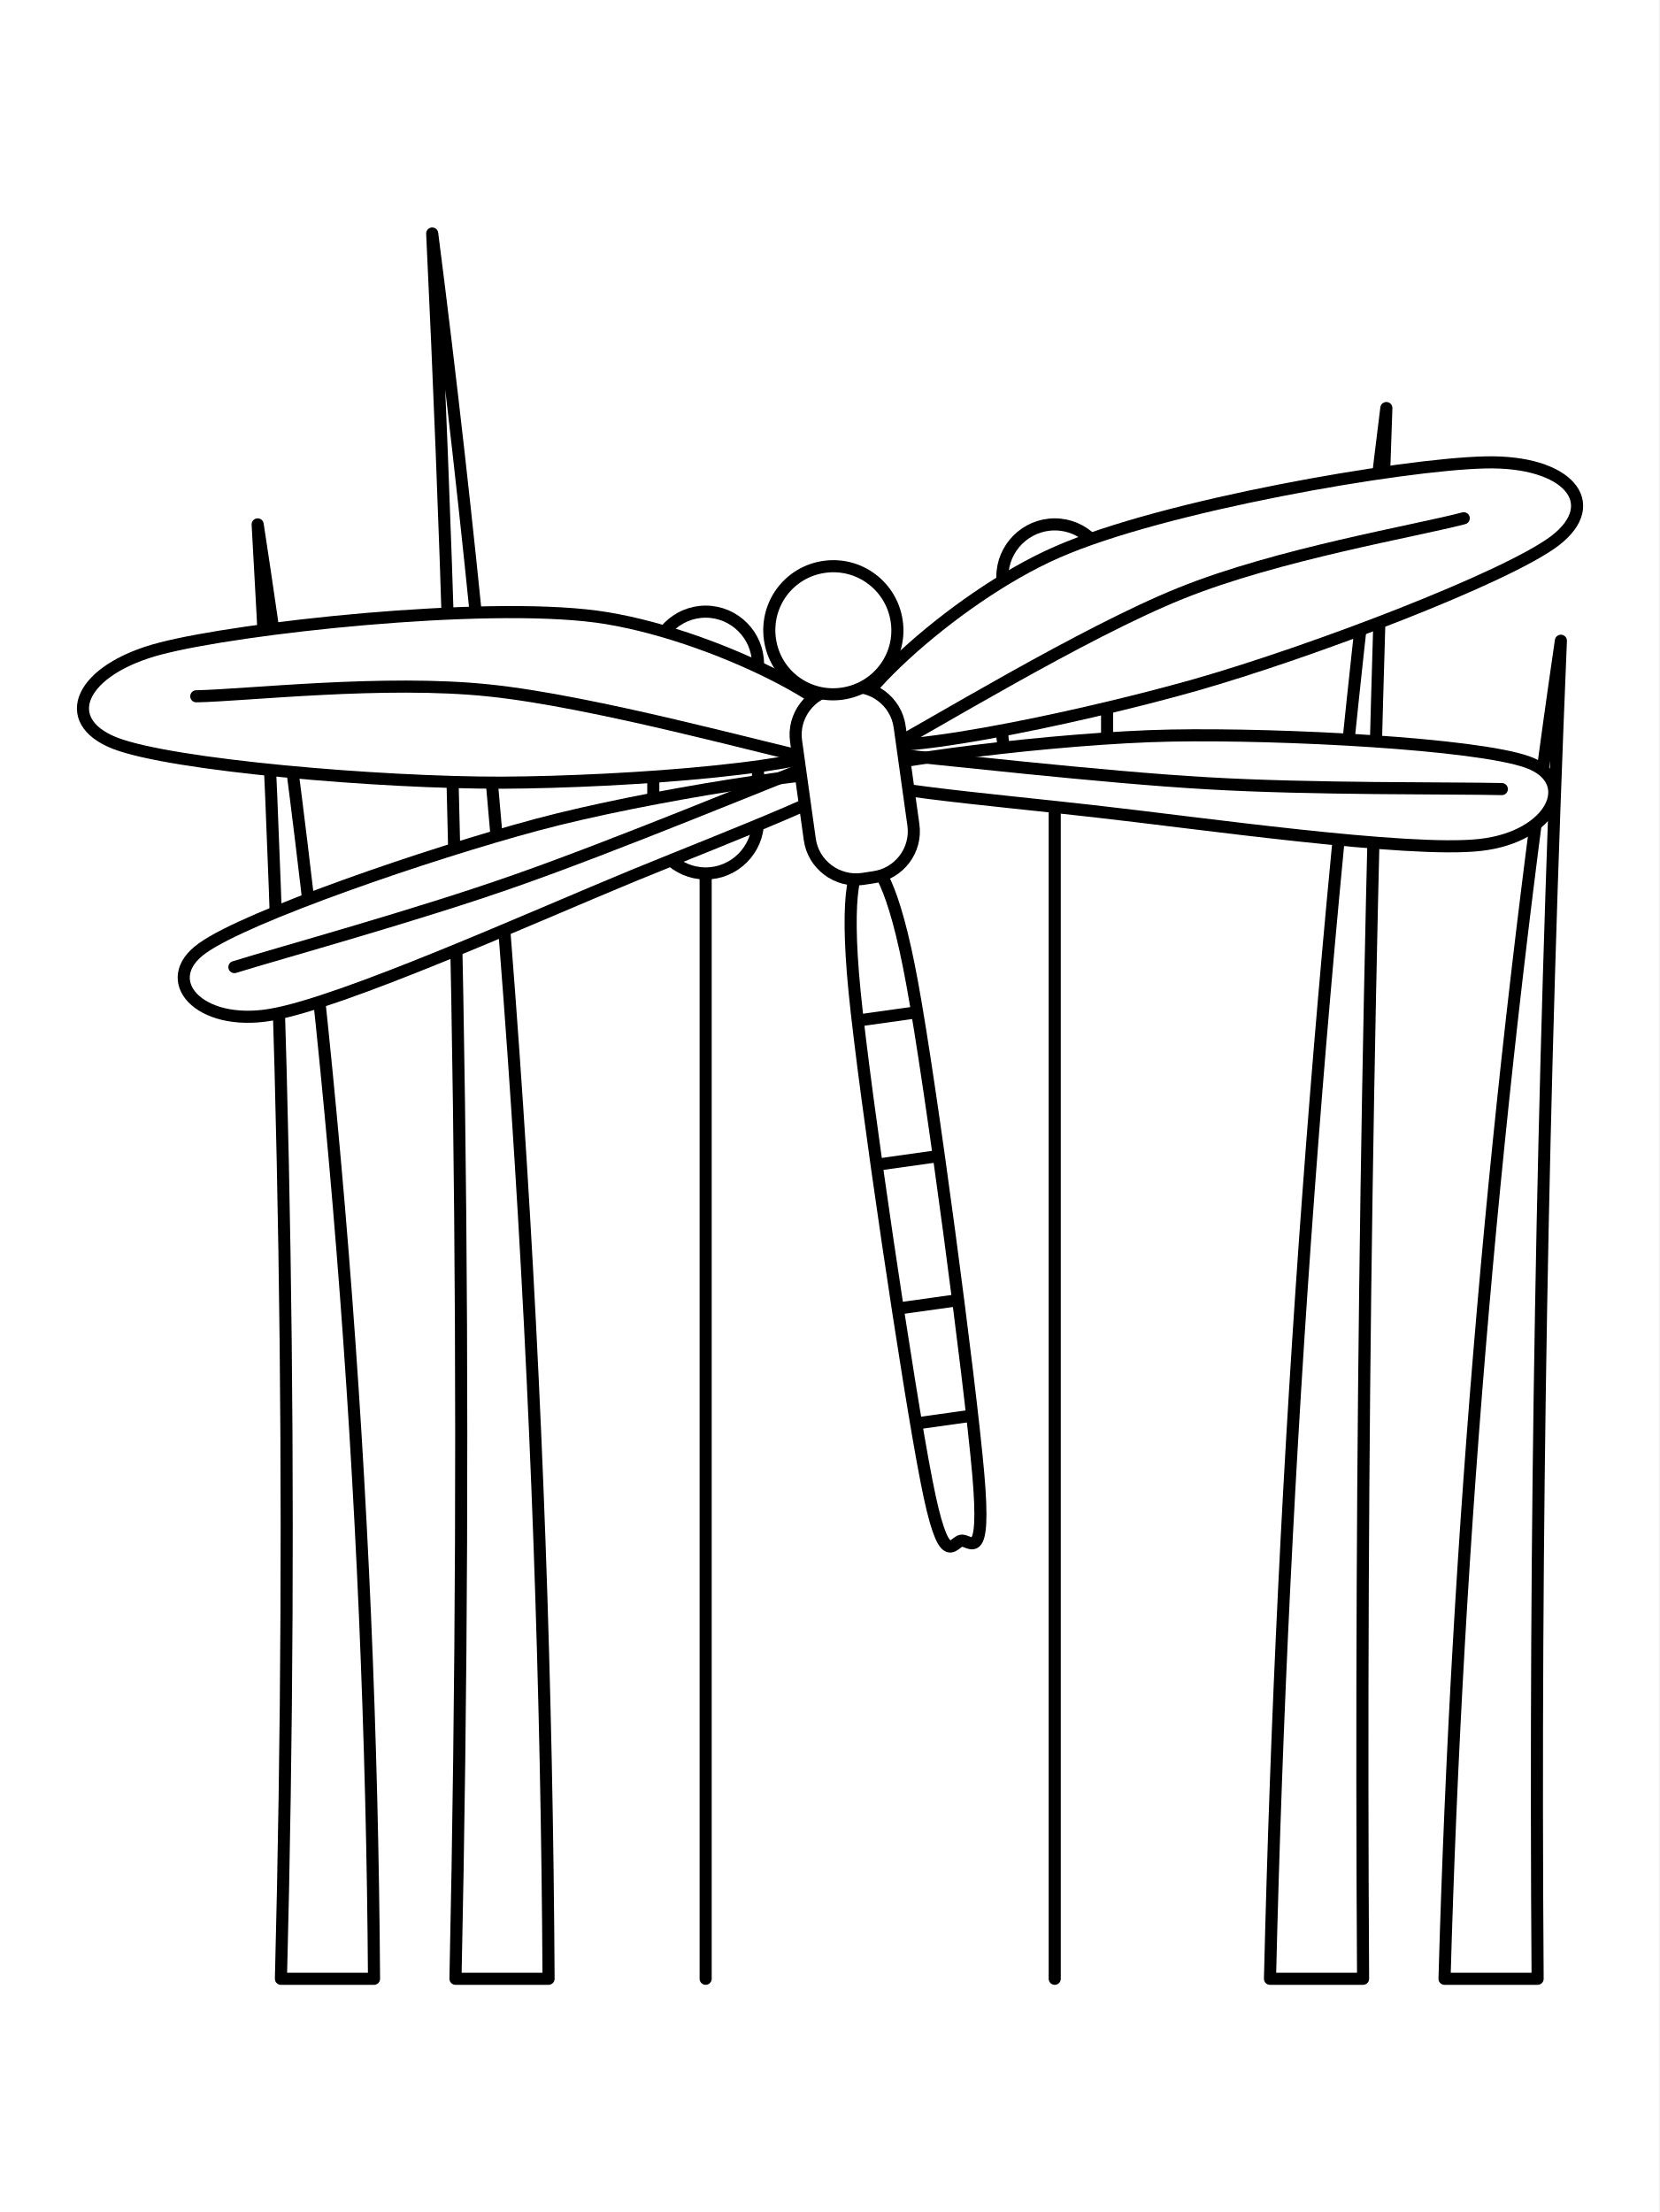
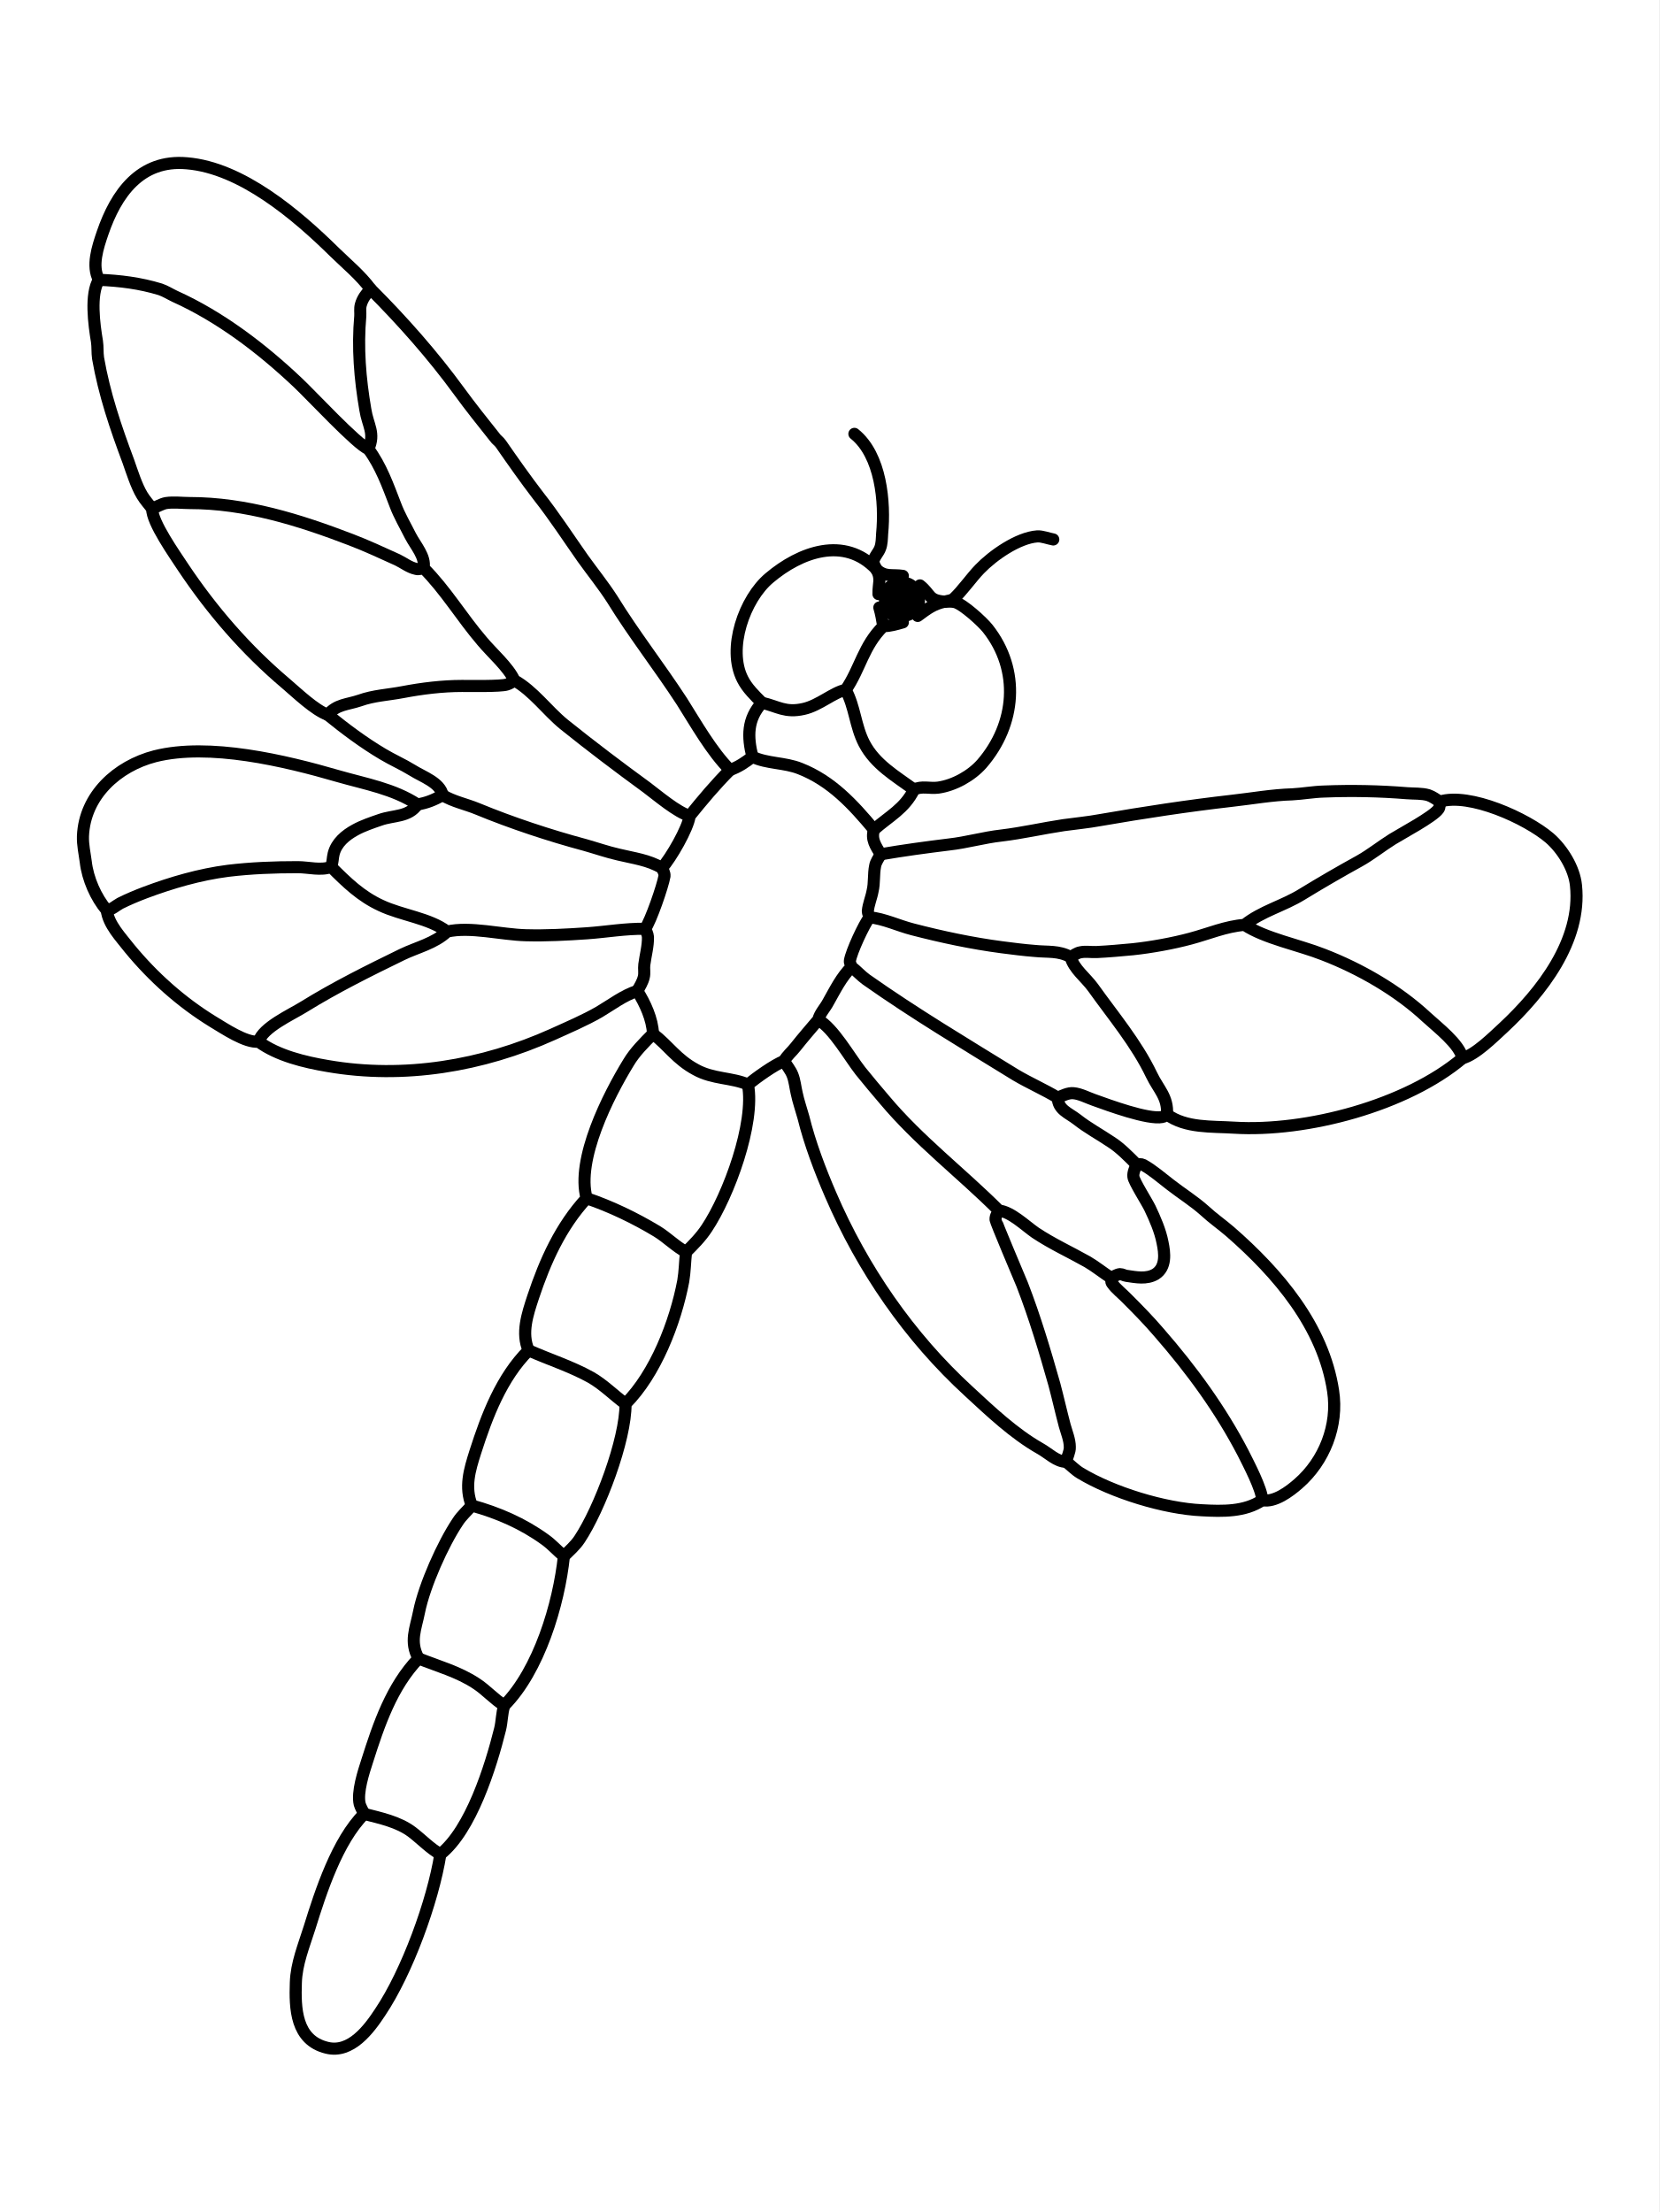
<svg xmlns="http://www.w3.org/2000/svg" version="1.1" viewBox="0 0 600 800" width="5.715in" height="7.62in" role="img" aria-label="The Dragonfly, a picture to color">
  <rect width="600" height="800" fill="#fff" />
-   <g transform="translate(-7.811 -125.949) scale(1.052)" fill="#fff" data-bw="white" stroke="#000" stroke-width="4.159" stroke-linecap="round" stroke-linejoin="round">
-     <path d="M104 800 C108.3 633.3 105.6 466.7 96 300 C121.6 466.7 134.9 633.3 136 800 Z" />
-     <path d="M164 800 C168.3 600 165.6 400 156 200 C181.6 400 194.9 600 196 800 Z" />
-     <path d="M444 800 C448.3 620 461.6 440 484 260 C477.6 440 474.9 620 476 800 Z" />
-     <path d="M504 800 C508.3 646.7 521.6 493.3 544 340 C537.6 493.3 534.9 646.7 536 800 Z" />
-     <path fill="none" d="M250 800 L250 410" />
-     <path d="M250 330 L250 330 C259.9 330 268 338.1 268 348 L268 402 C268 411.9 259.9 420 250 420 L250 420 C240.1 420 232 411.9 232 402 L232 348 C232 338.1 240.1 330 250 330 Z" />
-     <path fill="none" d="M370 800 L370 380" />
-     <path d="M370 300 L370 300 C379.9 300 388 308.1 388 318 L388 372 C388 381.9 379.9 390 370 390 L370 390 C360.1 390 352 381.9 352 372 L352 318 C352 308.1 360.1 300 370 300 Z" />
-     <path d="M299.2 374.1 C304.6 364.5 251.8 337 212.4 331.7 C173 326.5 90.1 335.5 62.5 342.7 C34.9 349.9 27.3 367.5 46.9 375.2 C66.4 382.8 138 388.9 180.1 388.8 C222.1 388.6 293.7 383.6 299.2 374.1 Z" />
-     <path fill="none" stroke-width="4.159" d="M290.1 381.4 C271 377.3 211.5 360.8 175.6 357.1 C139.7 353.3 91.7 358.8 74.9 359.1" />
-     <path d="M299.2 374.1 C291.3 366.4 334.4 325.4 370.9 309.5 C407.3 293.5 489.5 279.3 518 278.7 C546.5 278 558.7 292.8 542 305.6 C525.3 318.3 458.2 343.9 417.7 355.4 C377.2 366.8 307 381.7 299.2 374.1 Z" />
-     <path fill="none" stroke-width="4.159" d="M309.9 378.6 C327.1 369.4 379.8 337.2 413.3 323.7 C446.7 310.2 494.4 302.2 510.6 297.9" />
-     <path d="M300.8 385.9 C306.3 388.9 258.4 407.1 225 420.8 C191.5 434.6 125.1 464.5 100.4 468.6 C75.7 472.8 61.6 456.6 77 445.7 C92.3 434.7 154.9 413.2 192.2 403.2 C229.5 393.2 295.4 383 300.8 385.9 Z" />
-     <path fill="none" stroke-width="4.159" d="M290.1 381.4 C272.6 388.2 218.5 410.6 184.8 422.4 C151.1 434.3 104.1 447.2 88 452.2" />
-     <path d="M300.8 385.9 C296.4 390.3 347.5 394.5 383.4 398.6 C419.3 402.6 491.5 413 516.3 410.2 C541.2 407.4 550.2 388 532.5 381.7 C514.7 375.4 448.6 371.9 410 372.6 C371.5 373.3 305.3 381.6 300.8 385.9 Z" />
-     <path fill="none" stroke-width="4.159" d="M309.9 378.6 C328.6 380.3 386.8 387 422.5 389 C458.1 391.1 506.8 390.6 523.7 391" />
-     <path d="M305 415.6 C308.3 415.2 314.6 422.7 321 457.8 C327.5 493 340.9 594.4 343.7 626.3 C346.5 658.2 340.8 648.9 337.9 649.4 C334.9 649.8 332 660.3 325.9 628.8 C319.7 597.4 304.7 496.2 301.2 460.6 C297.7 425.1 301.7 416.1 305 415.6 Z" />
-     <path d="M294.7 356.5 L298.6 356 C307.4 354.7 315.5 360.9 316.7 369.6 L321.4 403.2 C322.7 412 316.5 420.1 307.8 421.3 L303.9 421.9 C295.2 423.1 287 417 285.8 408.3 L281.1 374.6 C279.8 365.9 286 357.7 294.7 356.5 Z" />
-     <path d="M315.7 333.4 C317.4 345.4 309 356.5 296.9 358.2 C284.9 359.9 273.8 351.6 272.1 339.5 C270.4 327.4 278.7 316.3 290.8 314.6 C302.9 312.9 314 321.3 315.7 333.4 Z" />
-     <path fill="none" stroke-width="4.159" d="M303.6 470.4 L321.4 467.9" />
-     <path fill="none" stroke-width="4.159" d="M310.6 519.9 L328.4 517.4" />
-     <path fill="none" stroke-width="4.159" d="M317.5 569.4 L335.4 566.9" />
-     <path fill="none" stroke-width="4.159" d="M323.1 609 L340.9 606.5" />
+   <g transform="translate(-3.732 -5.168) scale(1.013)" fill="#fff" data-bw="white" stroke="#000" stroke-width="4.318" stroke-linecap="round" stroke-linejoin="round">
+     <path fill="none" stroke-width="4.318" d="M39 105 C46.5 105.3 53.7 106.2 60.9 108.4 C62.7 109 64.4 110.1 66.1 110.9 C82.3 118.2 97.1 129.5 110 141.7 C114.7 146.1 131.2 163.9 135.2 165.4 M136 108.3 C134.4 110 133.1 111.7 132.5 113.9 C132.1 115.3 132.4 116.7 132.3 118 C131.3 129.2 132.2 140.3 134.1 151.3 C135 157.1 137.7 159.7 135.2 165.4 M135.2 165.4 C139.7 171.5 142.1 178.3 144.8 185.3 C146.2 189.1 148.4 192.8 150.2 196.4 C152 199.9 155.7 203.9 154.9 207.9 M58 186.7 C59.6 186.1 61.3 185 63 184.7 C65.7 184.3 68.7 184.7 71.4 184.7 C91.3 184.7 110.5 190.7 129 197.8 C134.5 199.9 140.1 202.5 145.6 205 C147.7 206 149.8 207.7 152.2 208.2 C153.2 208.5 153.9 208.1 154.9 207.9 M154.9 207.9 C162.8 215.8 168.5 225.5 175.8 234 C179.2 238.1 185.3 243.4 187.3 248 M316.5 208.3 C318.5 211.8 317.2 213.4 317.3 217.2 M341 219.9 C336.8 220.8 334.7 222.5 331.3 225 M319 228.7 C321.5 228.6 323.6 228 326 227.3 M319 228.7 C311.9 235.7 310.8 243.8 305.6 251.4 M319 228.7 C318.6 226.4 318.3 224.3 317.6 222 M187.3 248 C194.1 251.8 199 258.8 205 263.7 C214.7 271.5 224.5 278.9 234.5 286.2 C238.5 289.2 245.4 295.1 249.9 296.4 M187.3 248 C186.5 248.6 185.7 249.2 184.6 249.5 C182.4 250.2 171.6 250 168.6 250 C161.6 250 154.3 250.9 147.5 252.2 C142.3 253.2 137.1 253.4 132.1 255.2 C127.7 256.7 123.9 256.5 120.7 260.3 M305.6 251.4 C301.3 252.2 296.1 257 290.6 258.2 C284 259.7 281.4 257.3 275.7 256 M305.6 251.4 C308.9 257.5 309 264.3 312.2 270.5 C316.1 278 323.4 282.2 330 287 M272.3 275.3 C277.6 277.8 283.8 277.3 289.3 279.5 C300.5 283.9 308.2 292.3 315.7 301.3 M264.3 280 C259.1 285.2 254.5 290.7 249.9 296.4 M161.7 289 C165.5 291.3 170.1 292.2 174.2 293.9 C186.3 298.9 199.9 303.4 212.6 306.8 C216.5 307.9 220.5 309.3 224.5 310.2 C229.8 311.5 235.2 312.1 240 315 M517.7 291.3 C517.6 292.3 517.8 293.2 517.2 294 C515.3 296.7 504.2 302.6 500.8 304.7 C496.8 307.2 493.1 310.2 489 312.5 C482.1 316.3 475.2 320.3 468.5 324.4 C461.9 328.5 454.1 330.4 448 335.3 M152.7 292.3 C149.6 296.9 144.2 296.1 139.4 297.8 C136.5 298.8 133.2 299.9 130.5 301.4 C127 303.3 123.8 306 122.8 309.9 C122.4 311.5 122.5 313 121.9 314.6 M249.9 296.4 C249.3 300.9 243.2 311.4 240 315 M318.1 310.1 C317.4 311.4 316.3 312.9 316.1 314.3 C315.5 317.2 315.9 320.3 315.2 323.2 C314.8 325.5 313.7 328 313.5 330.4 C313.5 331.1 313.9 331.9 314.1 332.6 M121.9 314.6 C127.4 320.1 132.5 325.1 139.7 328.4 C147.1 331.9 157 332.9 163.3 337.7 M121.9 314.6 C118.3 316 113.8 314.7 110 314.7 C101.6 314.7 93.4 315 85.1 316 C75 317.3 65 320.2 55.4 323.8 C52.5 324.9 49.4 326.2 46.6 327.6 C44.8 328.6 43.9 329.7 41.8 330.1 M240 315 C240.4 315.9 241 316.8 240.9 317.9 C240.3 321.4 236 333.9 234 336.7 M314.1 332.6 C319.3 333.1 324.4 335.6 329.5 336.9 C339.9 339.6 350.7 341.9 361.4 343.3 C365.3 343.8 369.1 344.3 373 344.6 C377.7 345.1 381.6 344.4 385.9 346.8 M314.1 332.6 C312.1 335.2 307.6 344.9 307.1 348.1 C307 348.9 307.5 349.6 307.7 350.3 M448 335.3 C455.2 340.1 467.5 342.5 476.1 345.9 C489.3 351 502.7 358.7 513 368.3 C516.9 371.9 524.7 377.8 525.8 382.9 M448 335.3 C441.3 335.8 435.1 338.5 428.7 340.2 C422.4 341.9 414.7 343.3 408.1 344 C403.8 344.4 399.5 344.8 395.2 345 C393.3 345.1 391.2 344.7 389.4 345.1 C388.1 345.3 387 346.2 385.9 346.8 M234 336.7 C234.4 337.6 234.9 338.5 235 339.6 C235.1 342.8 234.1 346.3 233.7 349.5 C233.5 351 233.9 352.5 233.5 354 C233.1 355.7 232.1 357.3 231.2 358.9 M234 336.7 C226.9 336.6 220.3 337.8 213.3 338.3 C206 338.8 198.7 339.2 191.4 339 C182.8 338.8 171.5 335.8 163.3 337.7 M163.3 337.7 C158.9 341.9 152.6 343.3 147.2 345.9 C135.3 351.7 123.4 357.6 112.1 364.6 C107.6 367.4 97.5 371.9 96 377 M385.9 346.8 C387 351 391.3 354.1 393.9 357.7 C401.1 367.8 409.4 377.6 414.8 388.9 C417.3 394.1 420.7 396.8 420.3 403 M307.7 350.3 C309.5 351.7 311.1 353.5 312.9 354.8 C330.2 367 348.3 377.8 366.3 388.9 C371.2 391.8 376.5 394.1 381.3 397 M307.7 350.3 C304 354 301.9 358.4 299.4 362.8 C298.2 365.1 296.4 366.8 295.8 369.2 M295.8 369.2 C301.2 372.2 306.9 382.4 310.9 387.5 C313.7 391 316.6 394.4 319.4 397.7 C331.7 412.4 346.9 423.9 360.3 437.3 M295.8 369.2 C293.1 372.4 290.3 375.6 287.7 378.9 C286.3 380.7 284.7 381.9 283.6 383.9 M236.8 374.2 C242.4 378.5 245.2 383.3 252.1 387 C258.2 390.4 265.1 389.8 270.7 392.3 M409.4 420.8 C409 422.1 408.1 423.7 408.3 425.2 C408.4 426.8 413.2 434.3 414.2 436.4 C416 440.2 417.9 444.5 418.7 448.7 C419.5 452.5 420.1 457.5 416.2 460 C413 461.9 409.2 461.1 405.8 460.6 C405 460.5 404.4 460 403.5 460 C402.4 460.1 401.3 460.9 400.3 461.3 M213.1 432.9 C221.7 435.8 230.4 440 238.2 444.7 C241.8 446.9 244.9 450.1 248.6 452.1 M360.3 437.3 C364.6 437.7 369.7 442.7 373.3 445.2 C379.3 449.2 385.7 452.1 391.9 455.6 C394.8 457.3 397.5 459.5 400.3 461.3 M360.3 437.3 C359.8 438.3 359 439.3 359.1 440.5 C359.1 441.3 367.5 461 368.6 463.7 C373.1 475.3 376.7 487.4 380.1 499.4 C381.4 504.3 382.5 509.2 383.8 514.1 C384.5 516.6 385.6 519.2 385.6 521.7 C385.7 523.4 384.6 525.3 384.3 527 M400.3 461.3 C400.5 462 400.2 462.6 400.7 463.3 C402.1 465.3 404.5 467.1 406.2 468.9 C410.1 472.8 414 476.8 417.5 480.9 C429.1 494.2 439.4 508.3 447.5 523.9 C449.4 527.7 454.2 536.8 454.3 540.7 M192.4 487.2 C199.8 490.5 207.5 492.9 214.7 496.9 C219.2 499.5 222.9 503.3 227 506.3 M172.1 542.6 C181.5 545.2 190.3 549 198.3 554.8 C200.7 556.5 202.7 558.8 205 560.7 M153.1 597.2 C160.1 600 167.2 601.9 173.6 606.1 C177.2 608.4 180.1 611.8 183.7 614 M133.7 652.7 C139.5 654.2 145.9 655.5 150.8 659.2 C154.2 661.8 157.3 665.1 160.9 667.1" />
+     <path fill="none" d="M39 105 C35.8 110 37.3 121.1 38.3 127 C38.6 129 38.4 131 38.7 133 C40.9 145.7 45 157.8 49.5 169.8 C50.8 173.5 52.4 178.6 54.4 181.9 C55.4 183.6 56.8 185.1 58 186.7 M39 105 C36.3 100.1 38.6 93.3 40.3 88.3 C45.1 74.3 53.7 61.9 70.4 63.4 C89.9 65 109.6 81.8 123.1 95.1 C127.5 99.4 132.4 103.4 136 108.3 M136 108.3 C147.3 119.6 158.2 131.9 167.6 144.8 C171.6 150.3 176 155.8 180.3 161.2 C180.9 162.1 181.9 162.7 182.5 163.6 C186.8 169.8 191.3 176.2 195.9 182.2 C201.5 189.3 206.5 197 211.7 204.4 C215.2 209.3 219.1 214.1 222.3 219.1 C230 231.6 239.1 243.2 247.1 255.5 C252.1 263.4 257.7 273.4 264.3 280 M58 186.7 C57.9 191.6 66.1 203.1 69.1 207.7 C79.4 223.1 91.5 237.1 105.7 249.1 C109.7 252.5 116 258.6 120.7 260.3 M316.5 208.3 C305.1 196.3 289.3 202.2 278.4 211.4 C269.4 218.9 263.2 236.7 268.8 247.6 C270.4 250.8 273.2 253.5 275.7 256 M316.5 208.3 C319.7 211.3 322.1 210.1 326 210.7 M341 219.9 C342.2 219.9 343.6 219.8 344.7 220.1 C347.6 220.9 354.4 227.1 356.3 229.5 C368 244.3 366.4 263.7 354.2 277.8 C350.4 282.1 344.3 285.5 338.6 286.3 C335.5 286.7 332.8 285.6 330 287 M341 219.9 C335 219.5 336.1 217.3 332.1 214.1 M275.7 256 C270.4 261.9 270.5 268.1 272.3 275.3 M120.7 260.3 C127 265.4 133.4 270.2 140.3 274.3 C143.8 276.4 147.5 278 150.9 280.1 C154.5 282.4 160.9 284.5 161.7 289 M272.3 275.3 C269.7 277.3 267.4 278.9 264.3 280 M330 287 C326.6 293.9 321.1 296.5 315.7 301.3 M161.7 289 C158.6 290.7 156 291.8 152.7 292.3 M517.7 291.3 C528.3 288 548.7 297.3 556.9 304.3 C561.5 308.3 565.7 315.1 566.3 321.2 C568.4 341 554 359.3 540.4 372 C536.7 375.4 530.4 381.7 525.8 382.9 M517.7 291.3 C516.4 290.5 515.1 289.5 513.6 289 C511.2 288.3 508.5 288.5 506 288.3 C496.2 287.5 486.2 287.3 476.3 287.7 C472.5 287.8 468.8 288.5 465 288.7 C457.8 288.9 450.7 290.2 443.5 291 C427.7 292.8 412 295.2 396.4 297.9 C392.1 298.7 387.7 299.1 383.4 299.7 C376 300.8 368.7 302.5 361.2 303.4 C354.9 304.1 348.8 305.9 342.5 306.6 C334.4 307.6 326.2 308.7 318.1 310.1 M152.7 292.3 C144.2 286.7 134.1 285 124.4 282.2 C105.5 276.7 78.4 270.2 59 275.1 C45.5 278.6 33.9 289.1 33.3 303.6 C33.2 306.8 33.9 309.7 34.3 312.8 C35 318.9 37.9 325.5 41.8 330.1 M315.7 301.3 C314.6 304.8 316.3 307.1 318.1 310.1 M41.8 330.1 C42.4 335.2 46.9 339.8 50 343.8 C58.4 354 68.4 362.9 79.6 369.8 C83.8 372.3 91.4 377.5 96 377 M231.2 358.9 C234 363.3 236.6 369 236.8 374.2 M231.2 358.9 C226.4 360.4 222 363.8 217.6 366.4 C212.4 369.4 206.5 371.9 201 374.4 C175.9 385.7 147.9 390.4 120.7 385.7 C112.4 384.3 102.8 382 96 377 M236.8 374.2 C233.7 377.3 230.3 380.7 228.1 384.4 C220.8 396.3 209.3 419 213.1 432.9 M525.8 382.9 C505.8 399.8 470.1 409.3 444.2 407.7 C436.3 407.2 427 407.9 420.3 403 M283.6 383.9 C284.5 385.5 285.9 387.1 286.6 388.9 C287.4 390.9 287.6 393.3 288.1 395.4 C288.7 398.3 289.7 401.1 290.5 404 C292.8 413.3 296.4 422.8 300.2 431.6 C311.6 458.1 328.3 482.4 349.6 501.9 C357.4 509.1 365.6 516.9 374.9 522.2 C378 523.9 380.9 527 384.3 527 M283.6 383.9 C280 385.3 273.8 389.8 270.7 392.3 M270.7 392.3 C273.3 406.1 263.8 431.9 256 443.6 C253.9 446.8 251.3 449.4 248.6 452.1 M381.3 397 C382.9 396.3 385.1 395.2 386.9 395.4 C389.3 395.6 391.9 397 394.2 397.8 C399.5 399.7 413.5 404.9 418.6 403.9 C419.4 403.8 419.7 403.3 420.3 403 M381.3 397 C381.4 401.3 385.1 402.4 388.2 404.8 C392 407.8 396.3 410.1 400.3 412.8 C403.5 414.8 406.7 418.1 409.4 420.8 M409.4 420.8 C410.3 420.8 411 420.6 411.8 421 C415.1 422.8 418.4 425.7 421.4 428 C425.5 431.2 429.9 433.9 433.8 437.4 C436.6 440 439.9 442.3 442.8 444.8 C459.9 459.7 476.1 478.6 479.6 501.7 C481.5 514 476.5 526.7 467.2 534.8 C464 537.6 458.7 541.6 454.3 540.7 M213.1 432.9 C203.8 443 198.3 455.3 194 468.2 C192 474.3 189.7 481.1 192.4 487.2 M248.6 452.1 C248.2 455.6 248.2 459 247.6 462.5 C244.8 477.2 237.7 495.6 227 506.3 M192.4 487.2 C182.7 496.9 177.5 510.6 173.4 523.4 C171.3 530 169.5 536 172.1 542.6 M227 506.3 C227.1 519.1 217.7 543.9 210.6 554.6 C209.1 556.9 206.9 558.8 205 560.7 M384.3 527 C386 528.3 387.5 529.9 389.3 531 C400.9 538 419.4 543.7 432.8 544.3 C440.1 544.7 448.1 544.9 454.3 540.7 M172.1 542.6 C170.5 544.5 168.5 546.2 167.1 548.4 C161.8 556.3 155.2 571.1 153.3 580.5 C152.1 586.6 149.8 591.2 153.1 597.2 M205 560.7 C203.2 577.8 196.1 601.5 183.7 614 M153.1 597.2 C143.5 607.2 138.9 620.8 134.8 633.7 C133.5 637.7 131.1 645 132.1 649.2 C132.4 650.3 133.2 651.6 133.7 652.7 M183.7 614 C182.8 616.8 182.9 619.7 182.2 622.5 C178.9 635.8 171.8 658.5 160.9 667.1 M133.7 652.7 C124.1 662.3 118.2 680.4 114.2 693.3 C112.2 699.7 109.5 706.1 109.3 713 C109 722 109.2 733.5 120.4 736.2 C128.9 738.3 135.4 729.6 139.4 723.5 C149 709.2 158.2 684 160.9 667.1" />
+     <path fill="none" d="M316.5 208.3 C316.2 207.5 315.5 206.5 315.5 205.6 C315.6 204.1 317.4 202.3 317.9 200.8 C318.5 199.3 318.5 197.3 318.6 195.7 C319.7 184.4 318.2 167.6 308.7 160 M341 219.9 C341.9 219.6 343.4 219.5 344.1 218.9 C347.1 216.2 350.4 211.4 353.4 208.3 C358.1 203.4 367.1 197.1 374 196.6 C375.7 196.5 378 197.4 379.7 197.7" />
+     <path fill="#000" stroke="none" d="M323.8 211.1 C313.8 213.2 316.4 228.9 326.2 227.3 C339.1 225.1 334.1 209 323.8 211.1 Z" />
  </g>
</svg>
